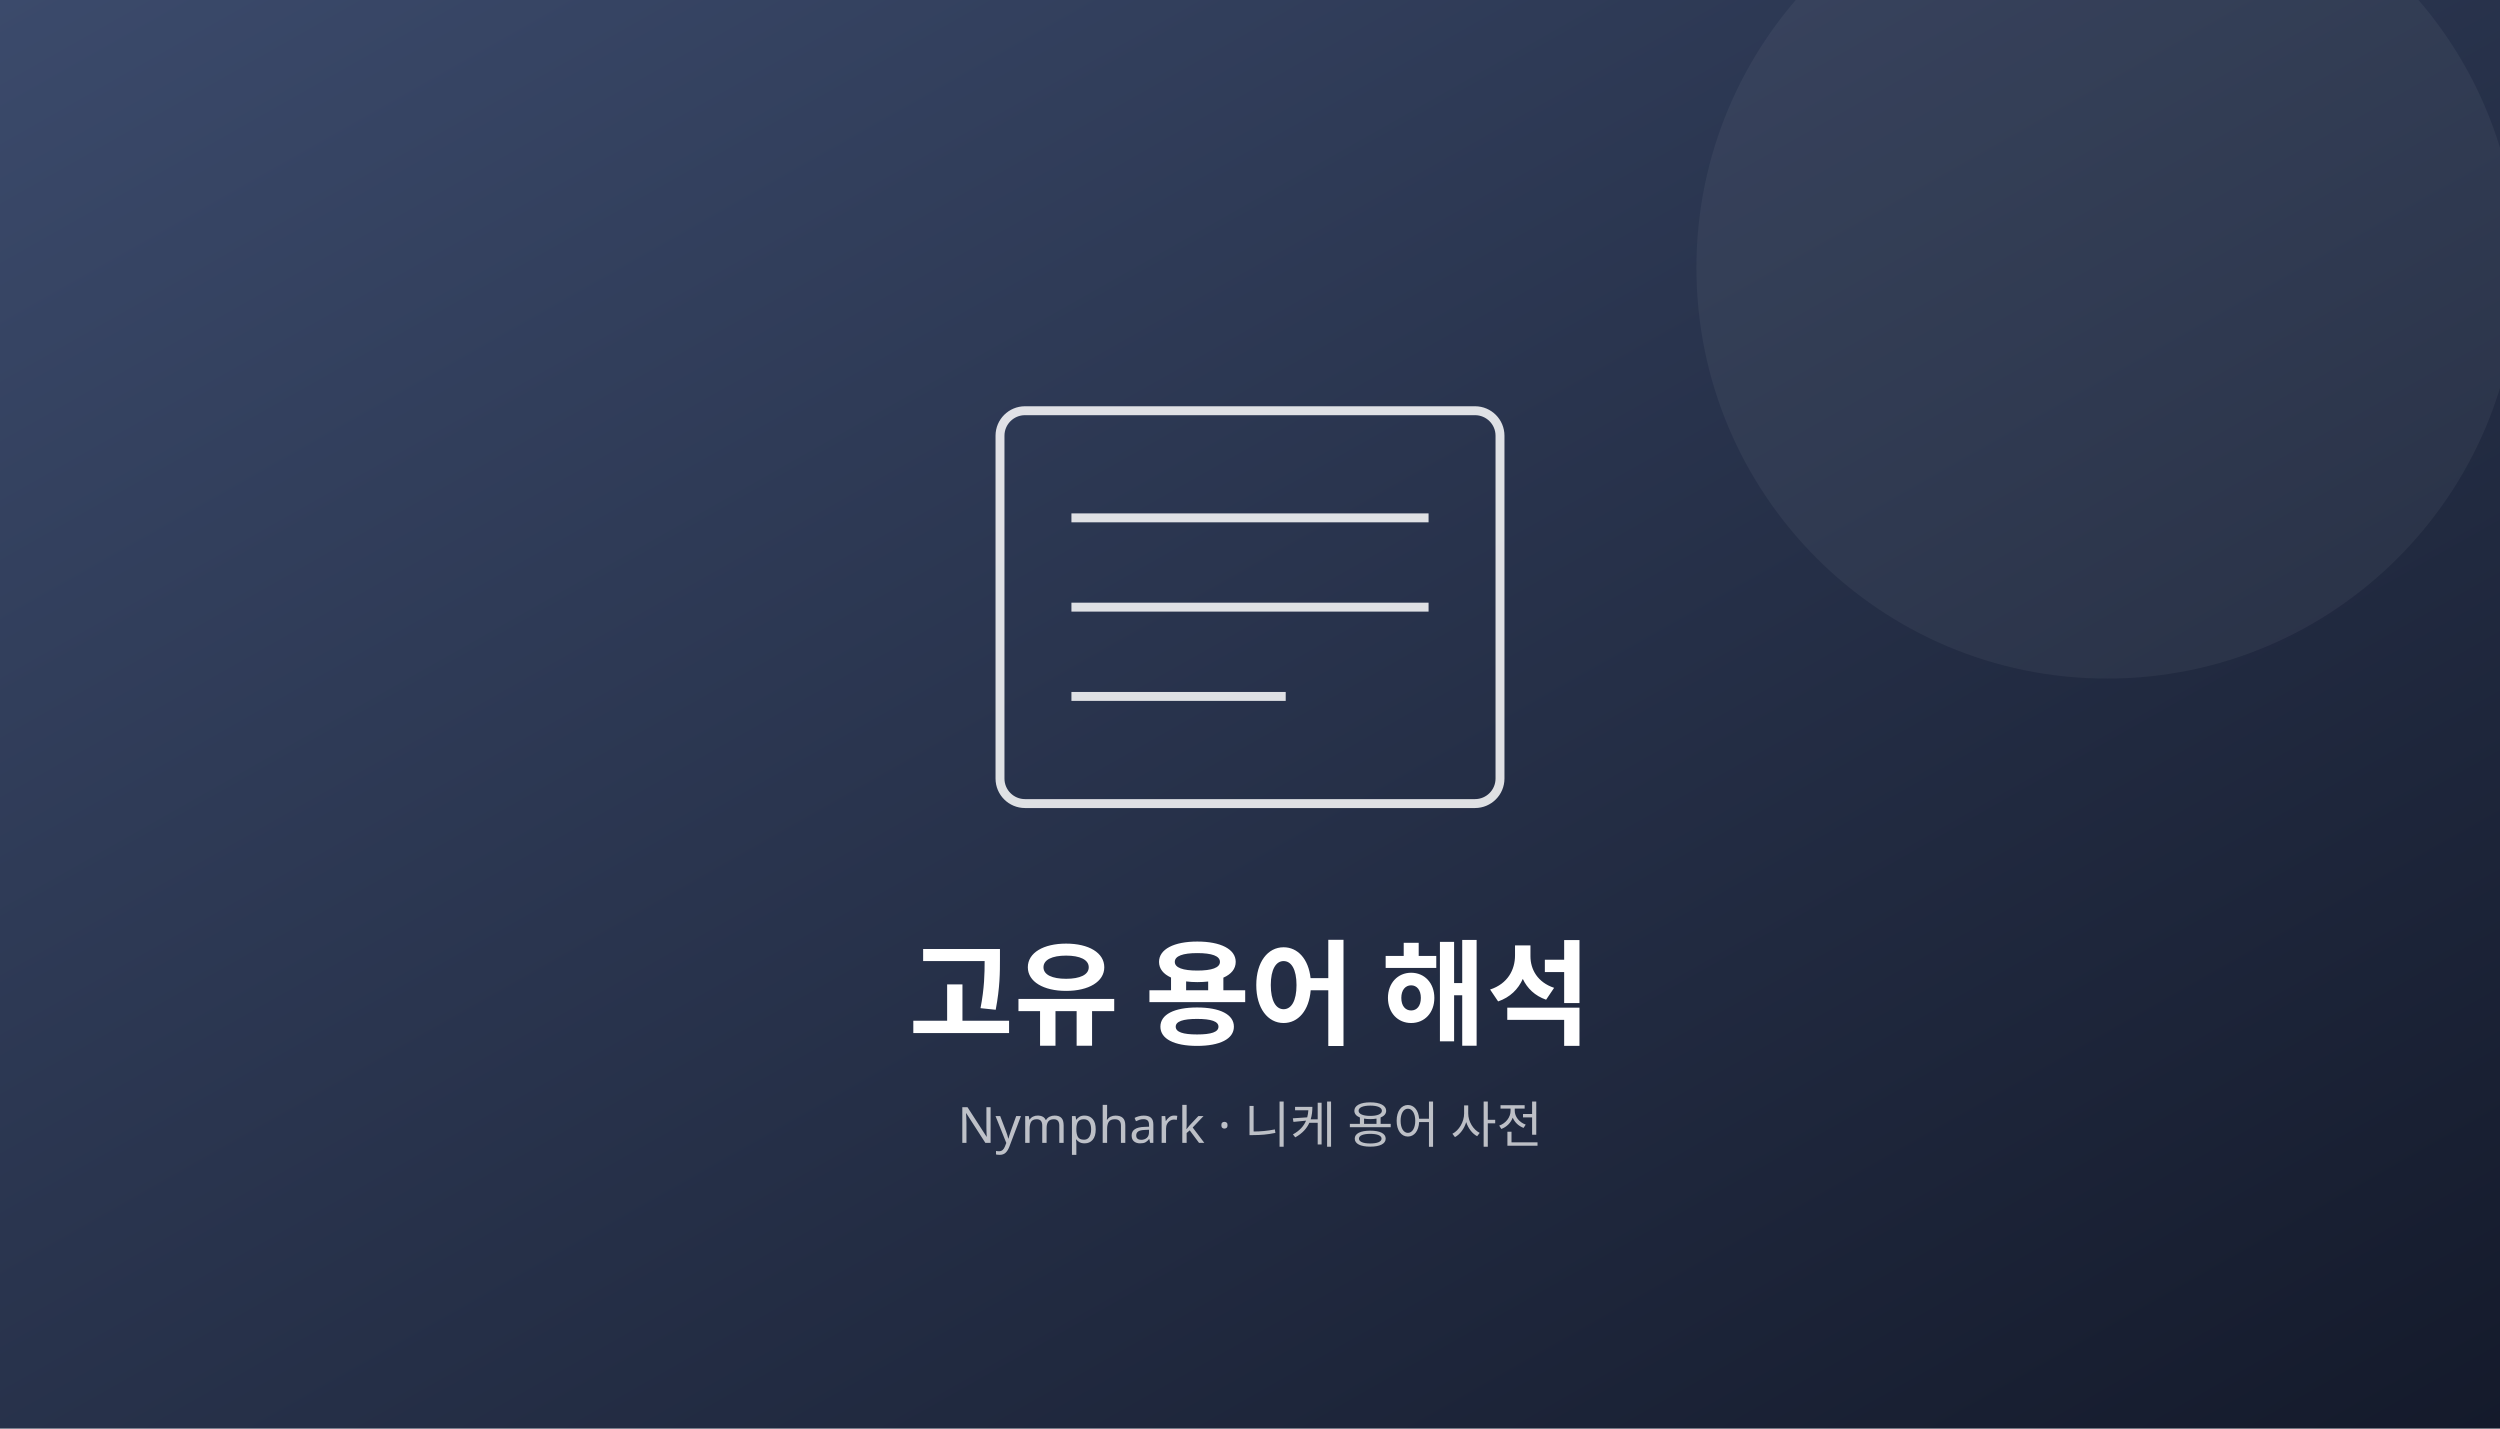
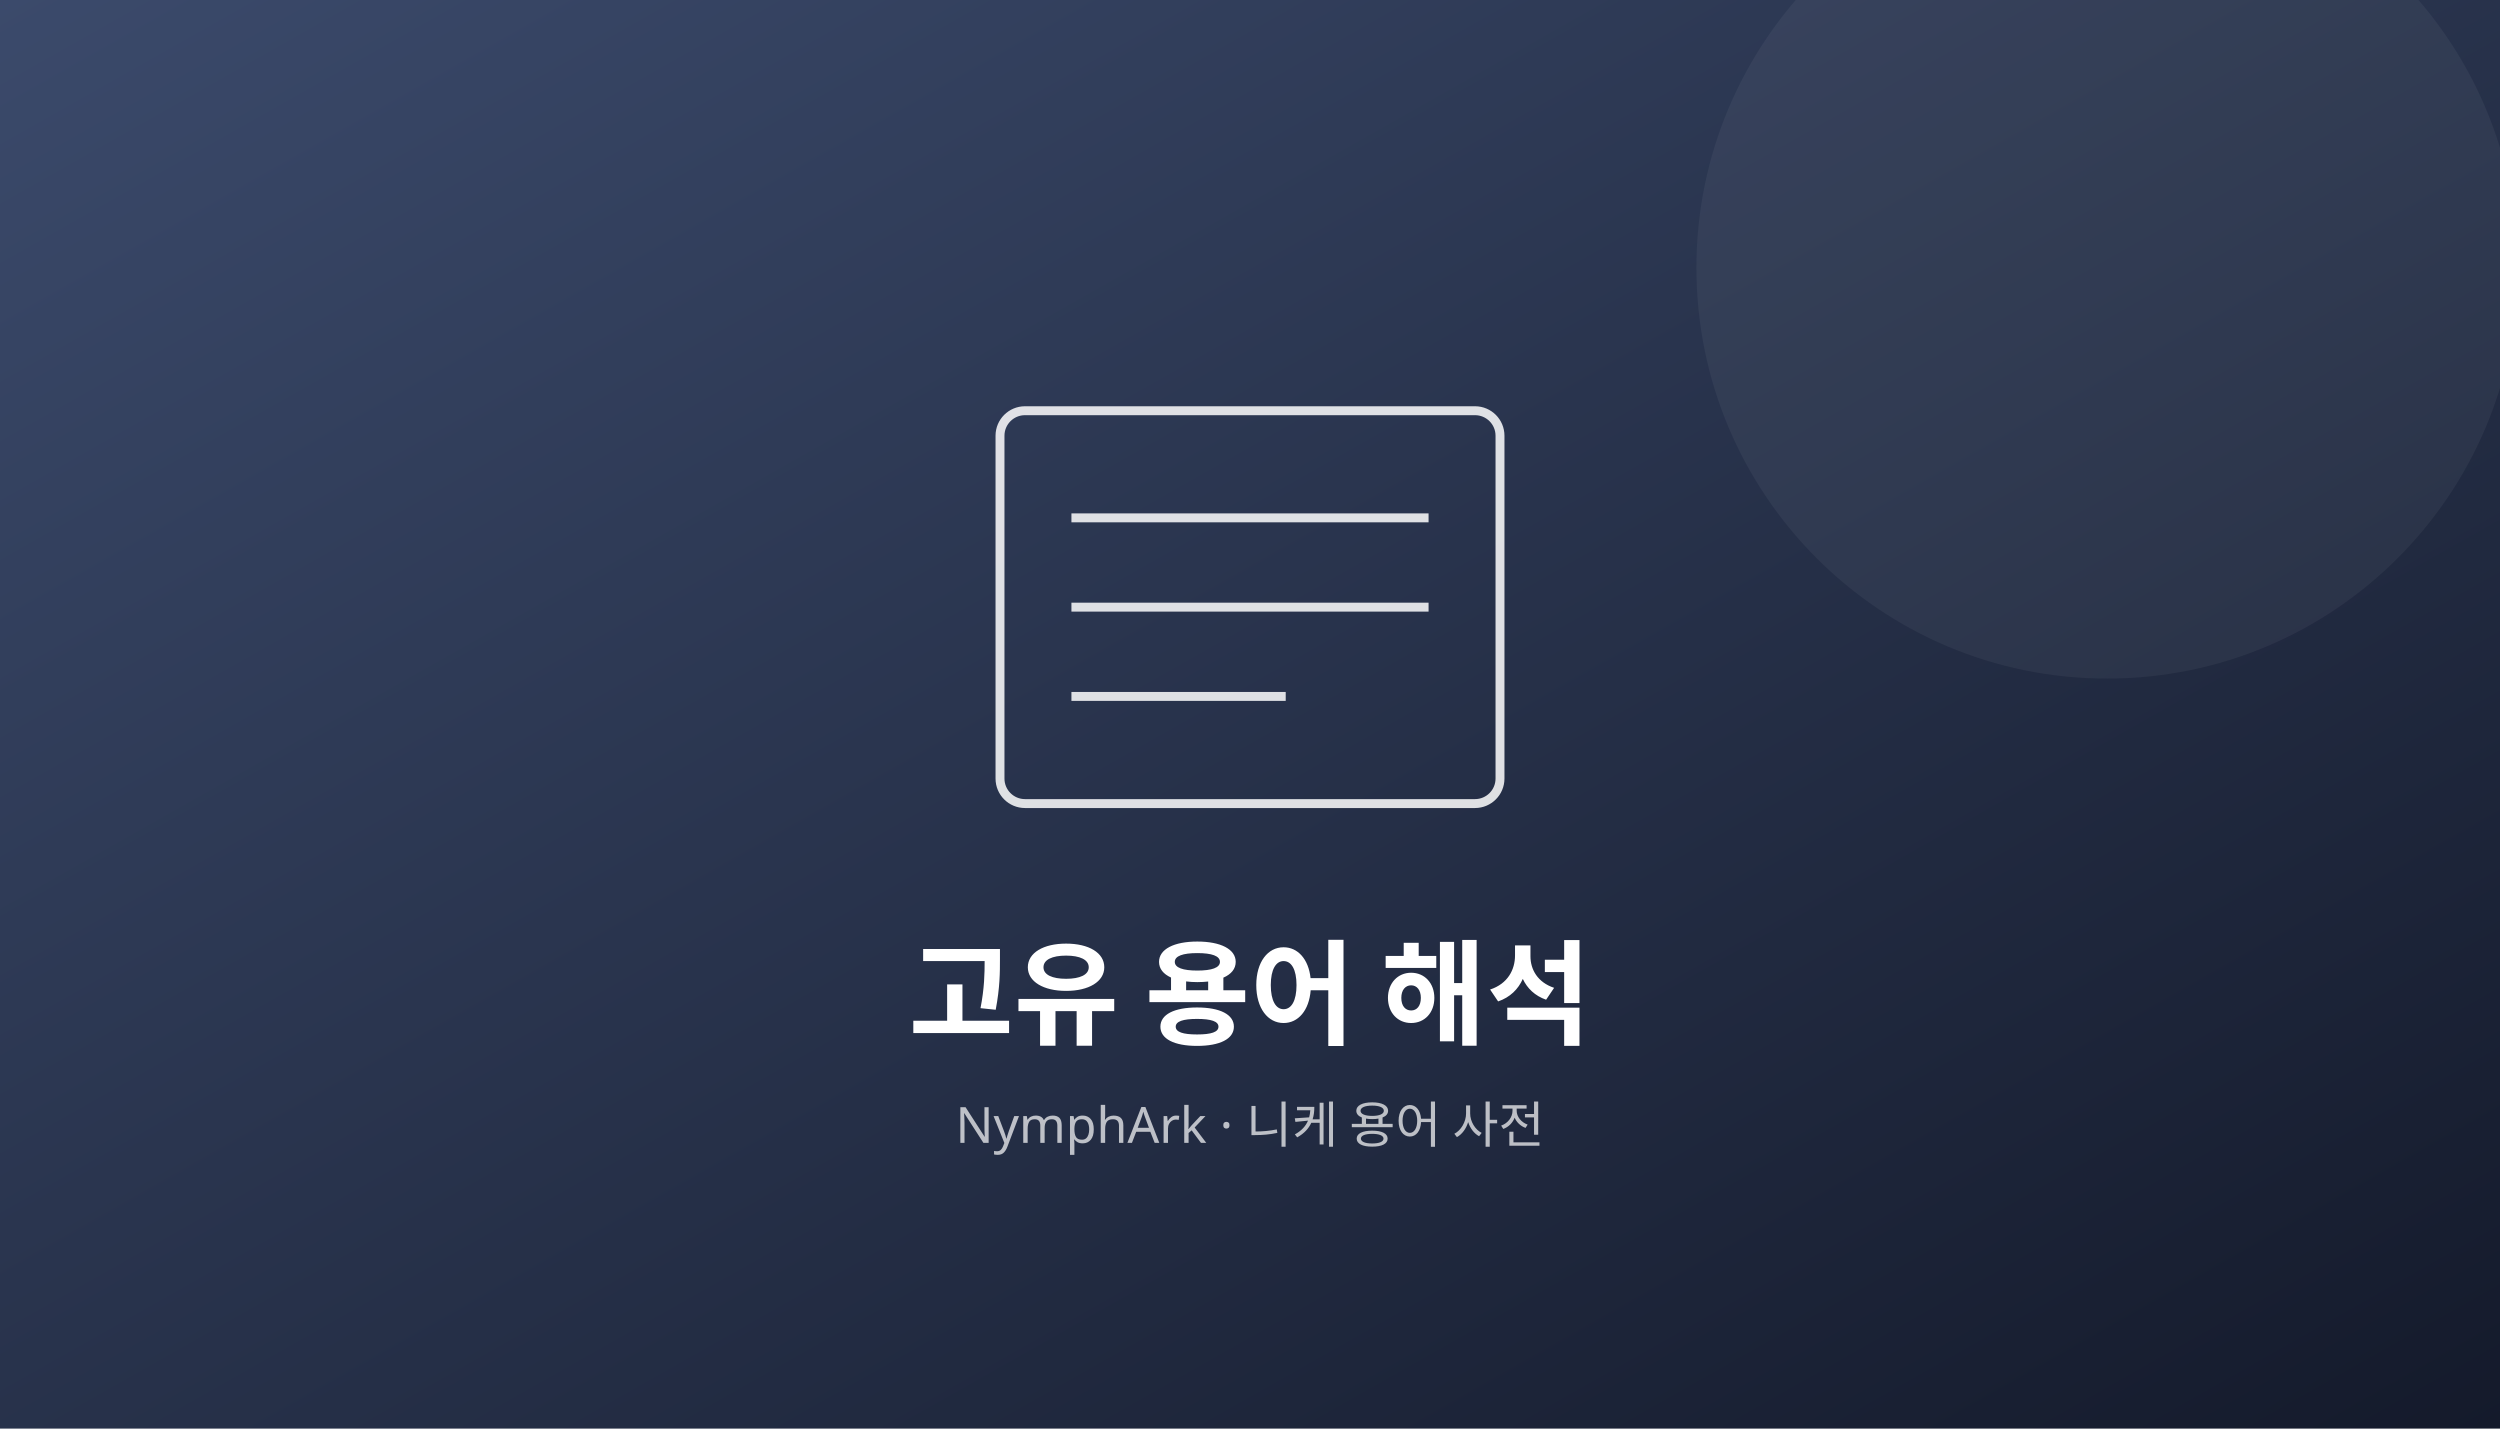
<svg xmlns="http://www.w3.org/2000/svg" viewBox="0 0 1400 800" width="1400" height="800">
  <defs>
    <linearGradient id="bg" x1="0" y1="0" x2="1" y2="1">
      <stop offset="0" stop-color="#3b4a6b" />
      <stop offset="1" stop-color="#141a2b" />
    </linearGradient>
  </defs>
  <rect width="1400" height="800" fill="url(#bg)" />
  <circle cx="1180" cy="150" r="230" fill="#ffffff" opacity="0.05" />
  <g fill="none" stroke="#ffffff" stroke-width="5" opacity="0.85">
    <rect x="560" y="230" width="280" height="220" rx="14" />
    <line x1="600" y1="290" x2="800" y2="290" />
    <line x1="600" y1="340" x2="800" y2="340" />
    <line x1="600" y1="390" x2="720" y2="390" />
  </g>
  <text x="700" y="580" text-anchor="middle" fill="#ffffff" font-family="'Segoe UI','Malgun Gothic',sans-serif" font-size="64" font-weight="700">고유 용어 해석</text>
-   <text x="700" y="640" text-anchor="middle" fill="#ffffff" opacity="0.7" font-family="'Segoe UI','Malgun Gothic',sans-serif" font-size="28">Nymphark · 니케 용어 사전</text>
+   <text x="700" y="640" text-anchor="middle" fill="#ffffff" opacity="0.7" font-family="'Segoe UI','Malgun Gothic',sans-serif" font-size="28">NymphArk · 니케 용어 사전</text>
</svg>
